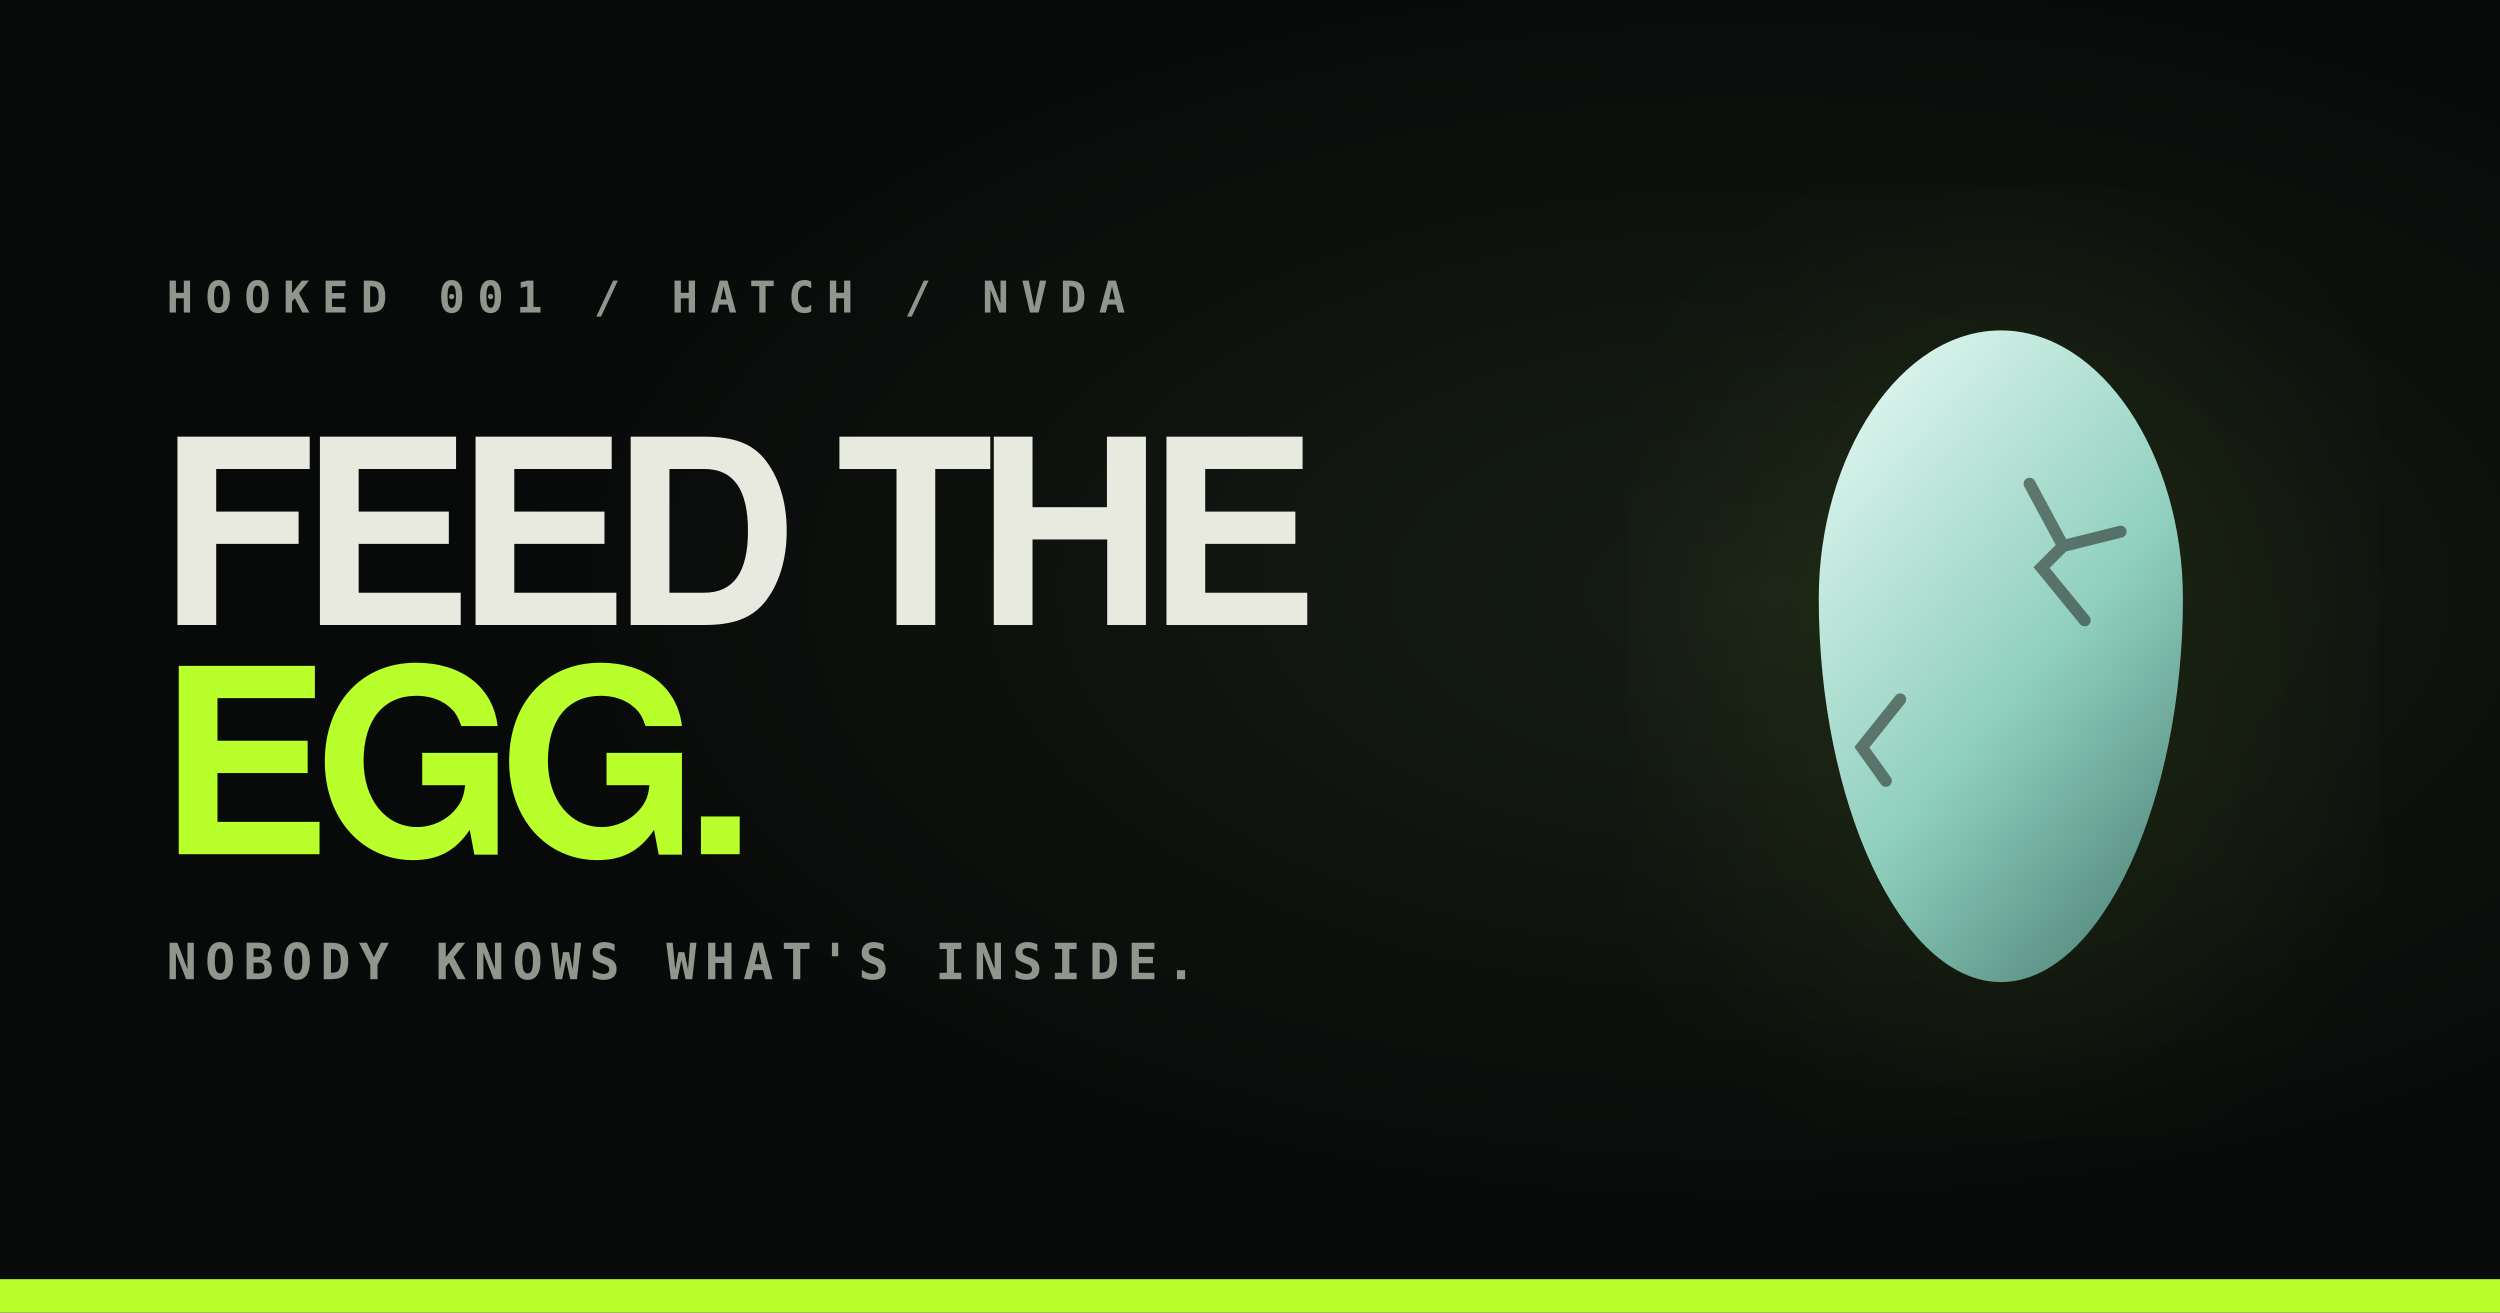
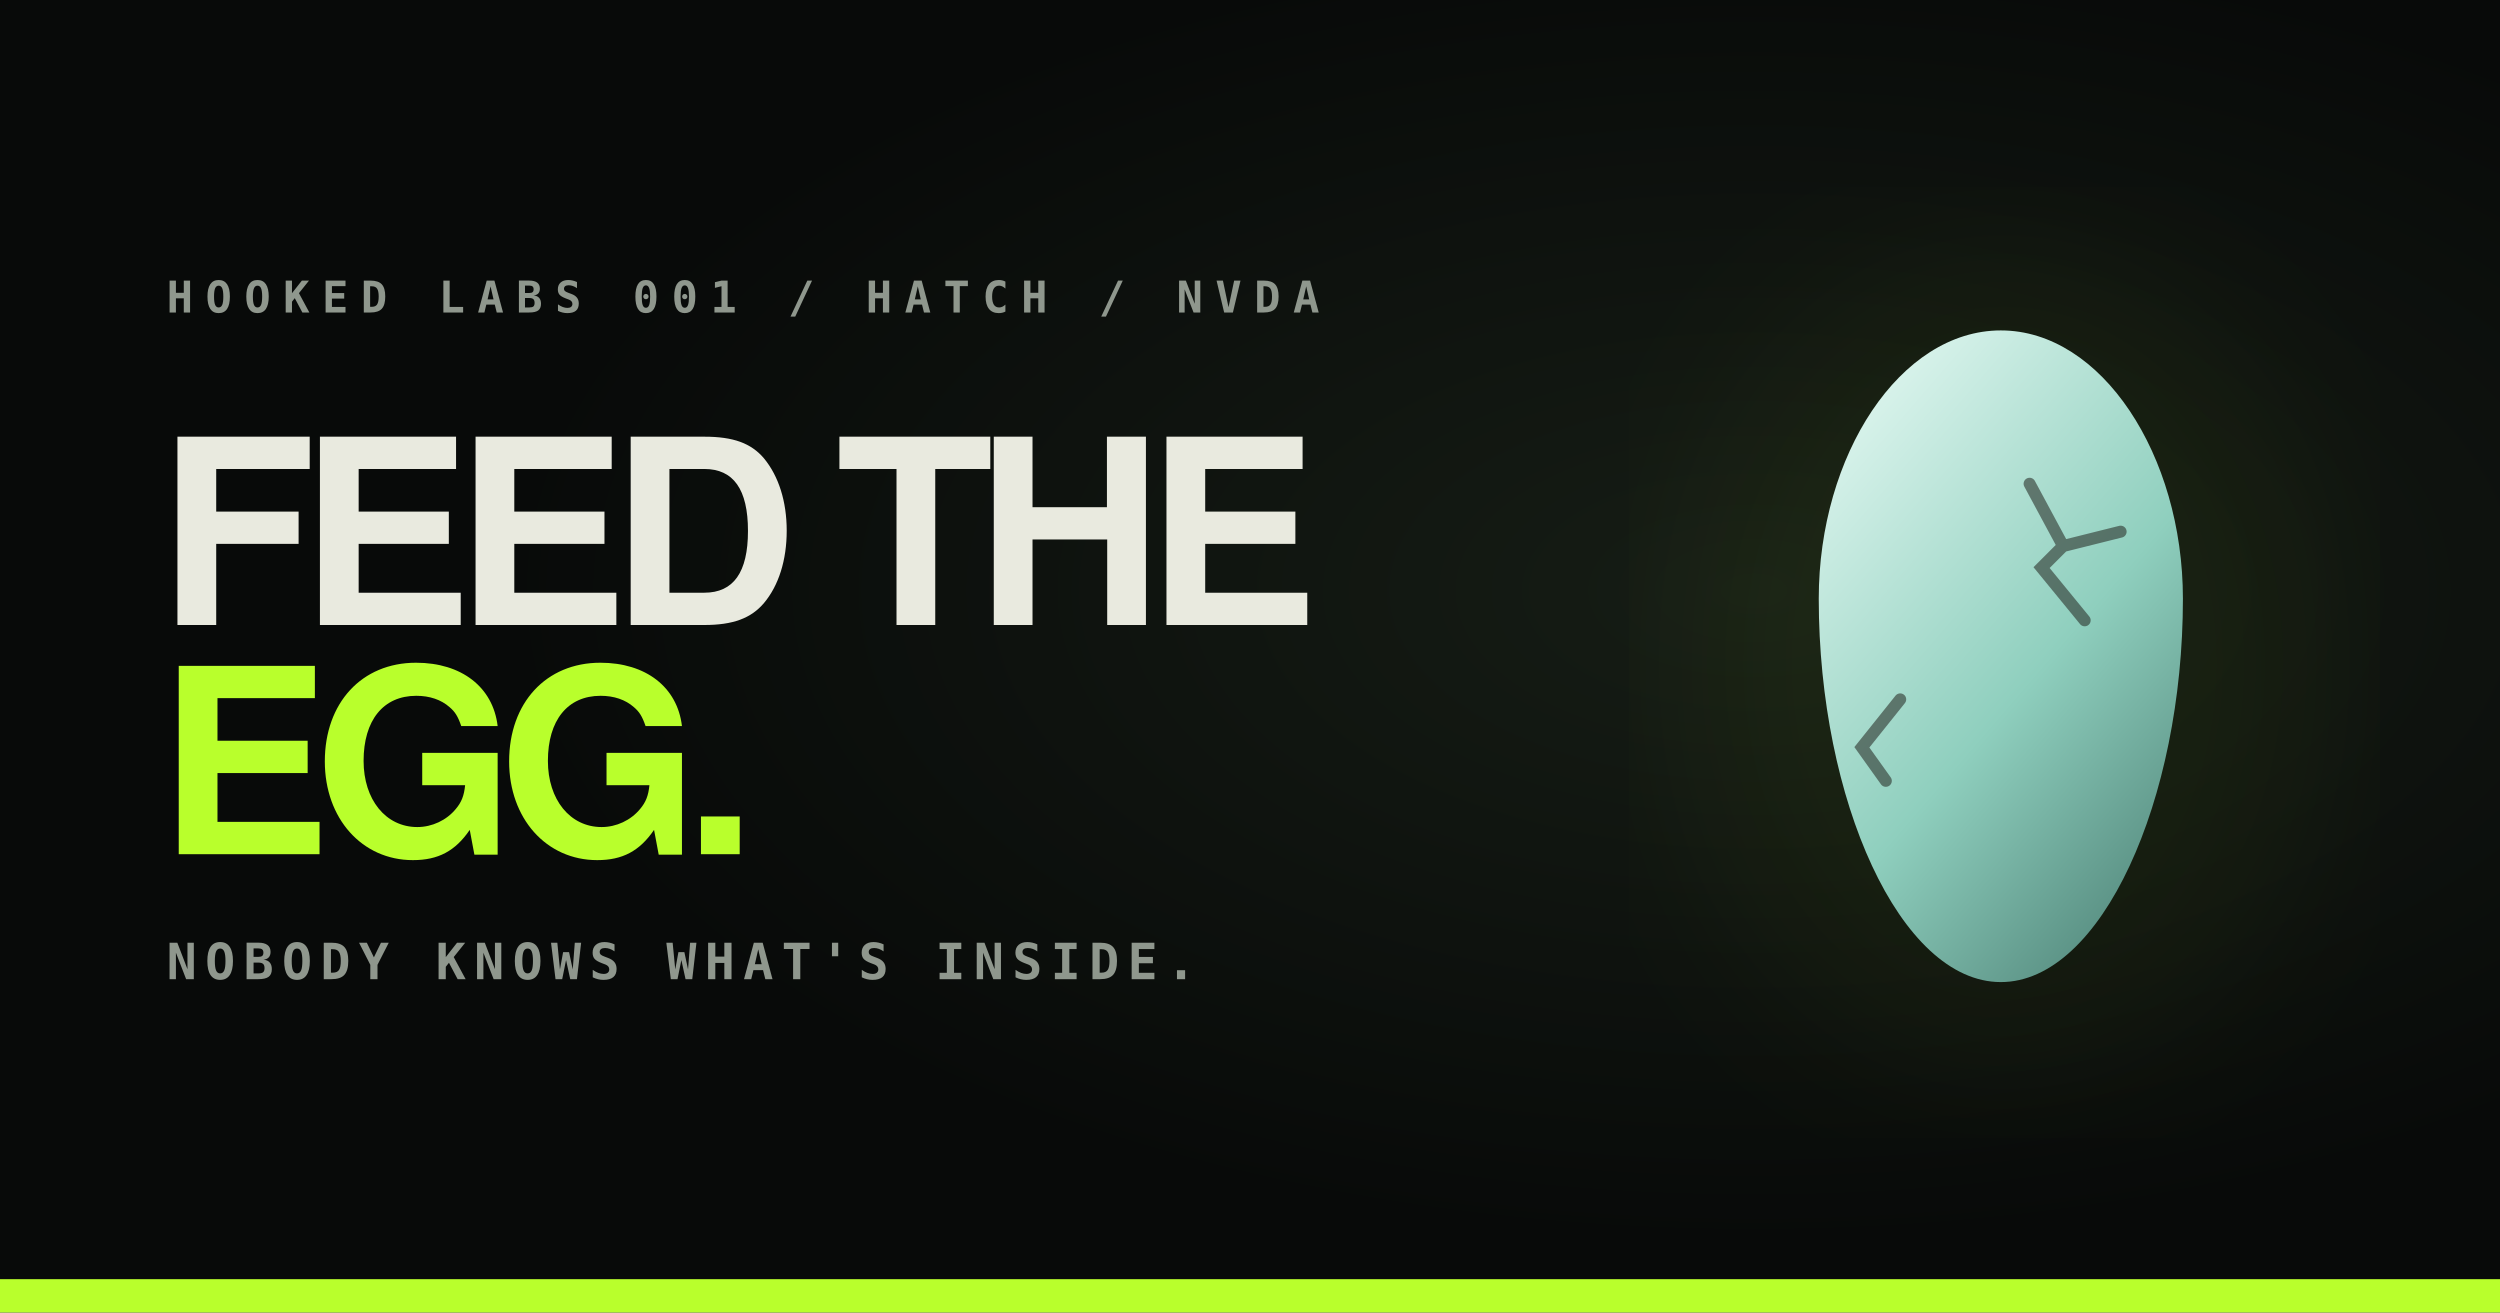
<svg xmlns="http://www.w3.org/2000/svg" viewBox="0 0 1200 630" width="1200" height="630" role="img" aria-label="FEED THE EGG.">
  <defs>
    <radialGradient id="g2" cx="0.7" cy="0.45">
      <stop offset="0" stop-color="#161d15" />
      <stop offset="1" stop-color="#080A09" />
    </radialGradient>
    <filter id="soft2">
      <feGaussianBlur stdDeviation="40" />
    </filter>
    <linearGradient id="shell2" x1="0.2" y1="0" x2="0.85" y2="1">
      <stop offset="0" stop-color="#DFF6EF" />
      <stop offset="0.55" stop-color="#8FCFBE" />
      <stop offset="1" stop-color="#4F8478" />
    </linearGradient>
  </defs>
  <rect width="1200" height="630" fill="url(#g2)" />
  <ellipse cx="962" cy="318" rx="150" ry="190" fill="#B9FF2C" opacity="0.05" filter="url(#soft2)" />
  <g transform="translate(666 39) scale(1.15)">
    <path d="M256 104 C298 104 332 156 332 216 C332 300 298 376 256 376 C214 376 180 300 180 216 C180 156 214 104 256 104 Z" fill="url(#shell2)" />
    <g fill="none" stroke="#2b322c" stroke-width="5" stroke-linecap="round" opacity="0.6">
      <path d="M268 168 l14 26 l-9 9 l18 22 M282 194 l24 -6" />
      <path d="M214 258 l-16 20 l10 14" />
    </g>
  </g>
-   <text x="80" y="150" font-family="monospace" font-weight="700" font-size="21" letter-spacing="6" fill="#8F978D">HOOKED 001 / HATCH / NVDA</text>
+   <text x="80" y="150" font-family="monospace" font-weight="700" font-size="21" letter-spacing="6" fill="#8F978D">HOOKED LABS 001 / HATCH / NVDA</text>
  <text x="76" y="300" font-family="Helvetica Neue, Helvetica, Arial, sans-serif" font-weight="900" font-size="124" letter-spacing="-8" fill="#E9EADF">FEED THE</text>
  <text x="76" y="410" font-family="Helvetica Neue, Helvetica, Arial, sans-serif" font-weight="900" font-size="124" letter-spacing="-8" fill="#B9FF2C">EGG.</text>
  <text x="80" y="470" font-family="monospace" font-weight="700" font-size="24" letter-spacing="4" fill="#8F978D">NOBODY KNOWS WHAT'S INSIDE.</text>
  <rect x="0" y="614" width="1200" height="16" fill="#B9FF2C" />
</svg>
